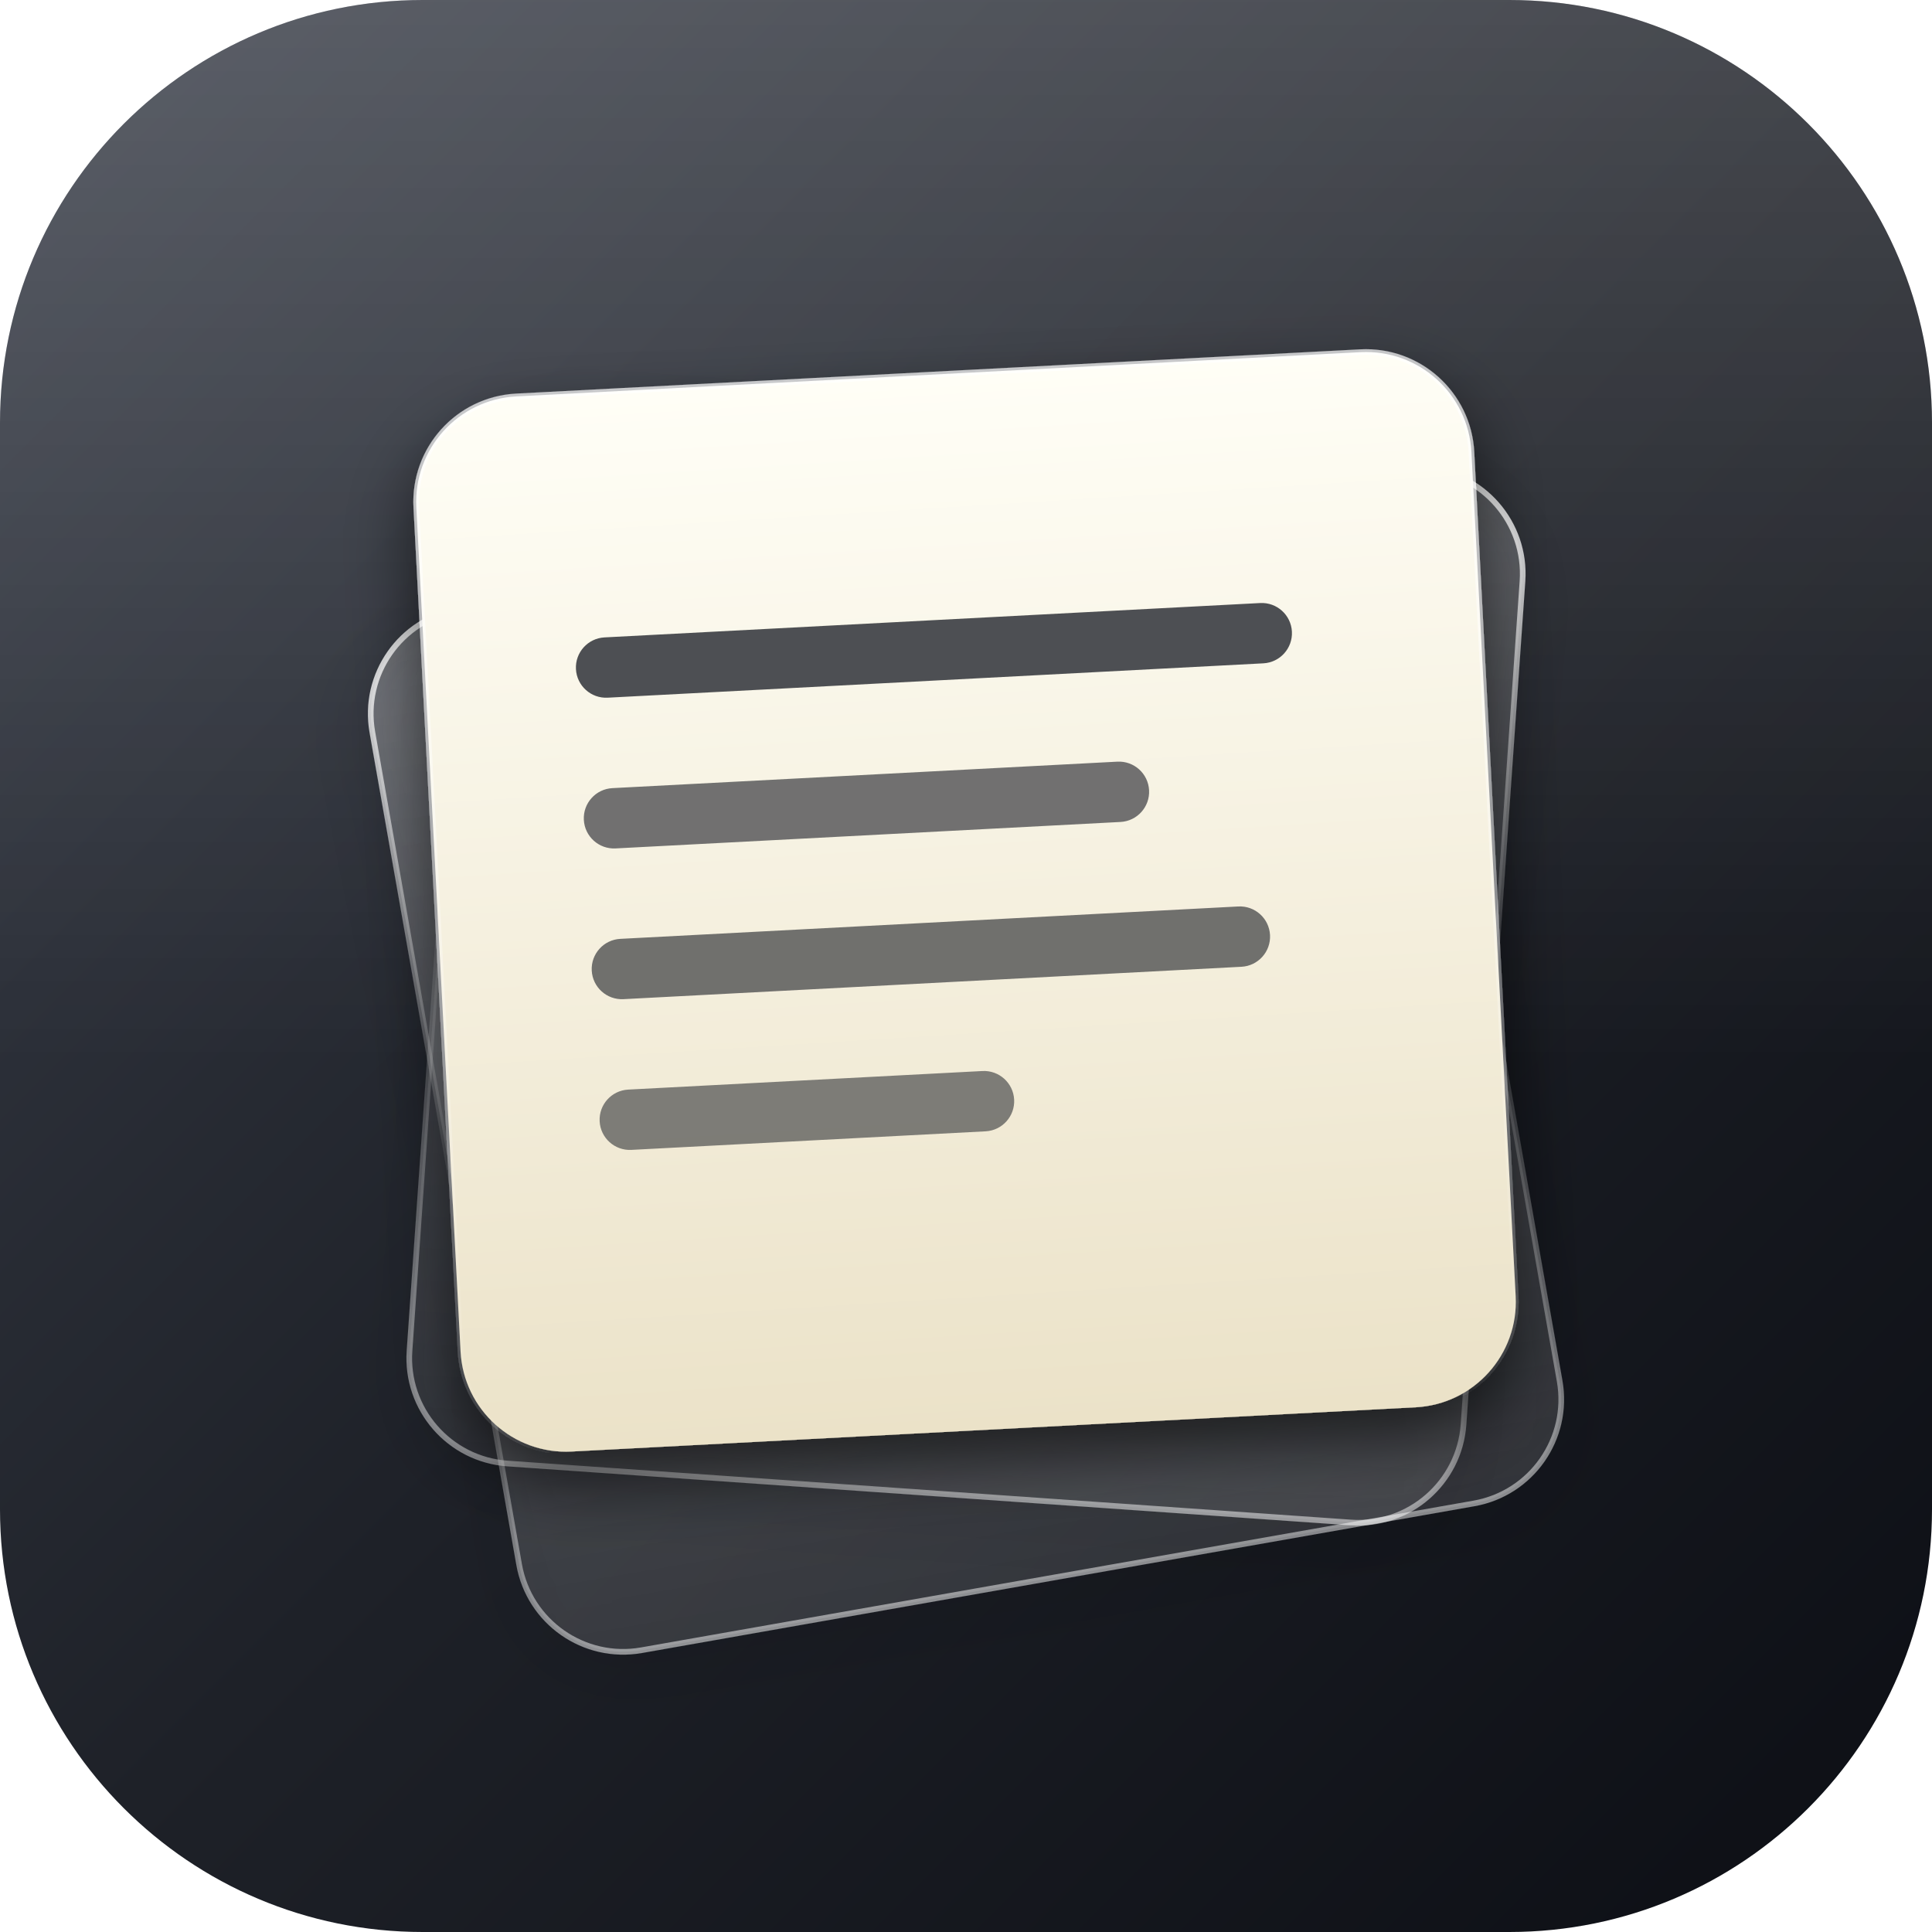
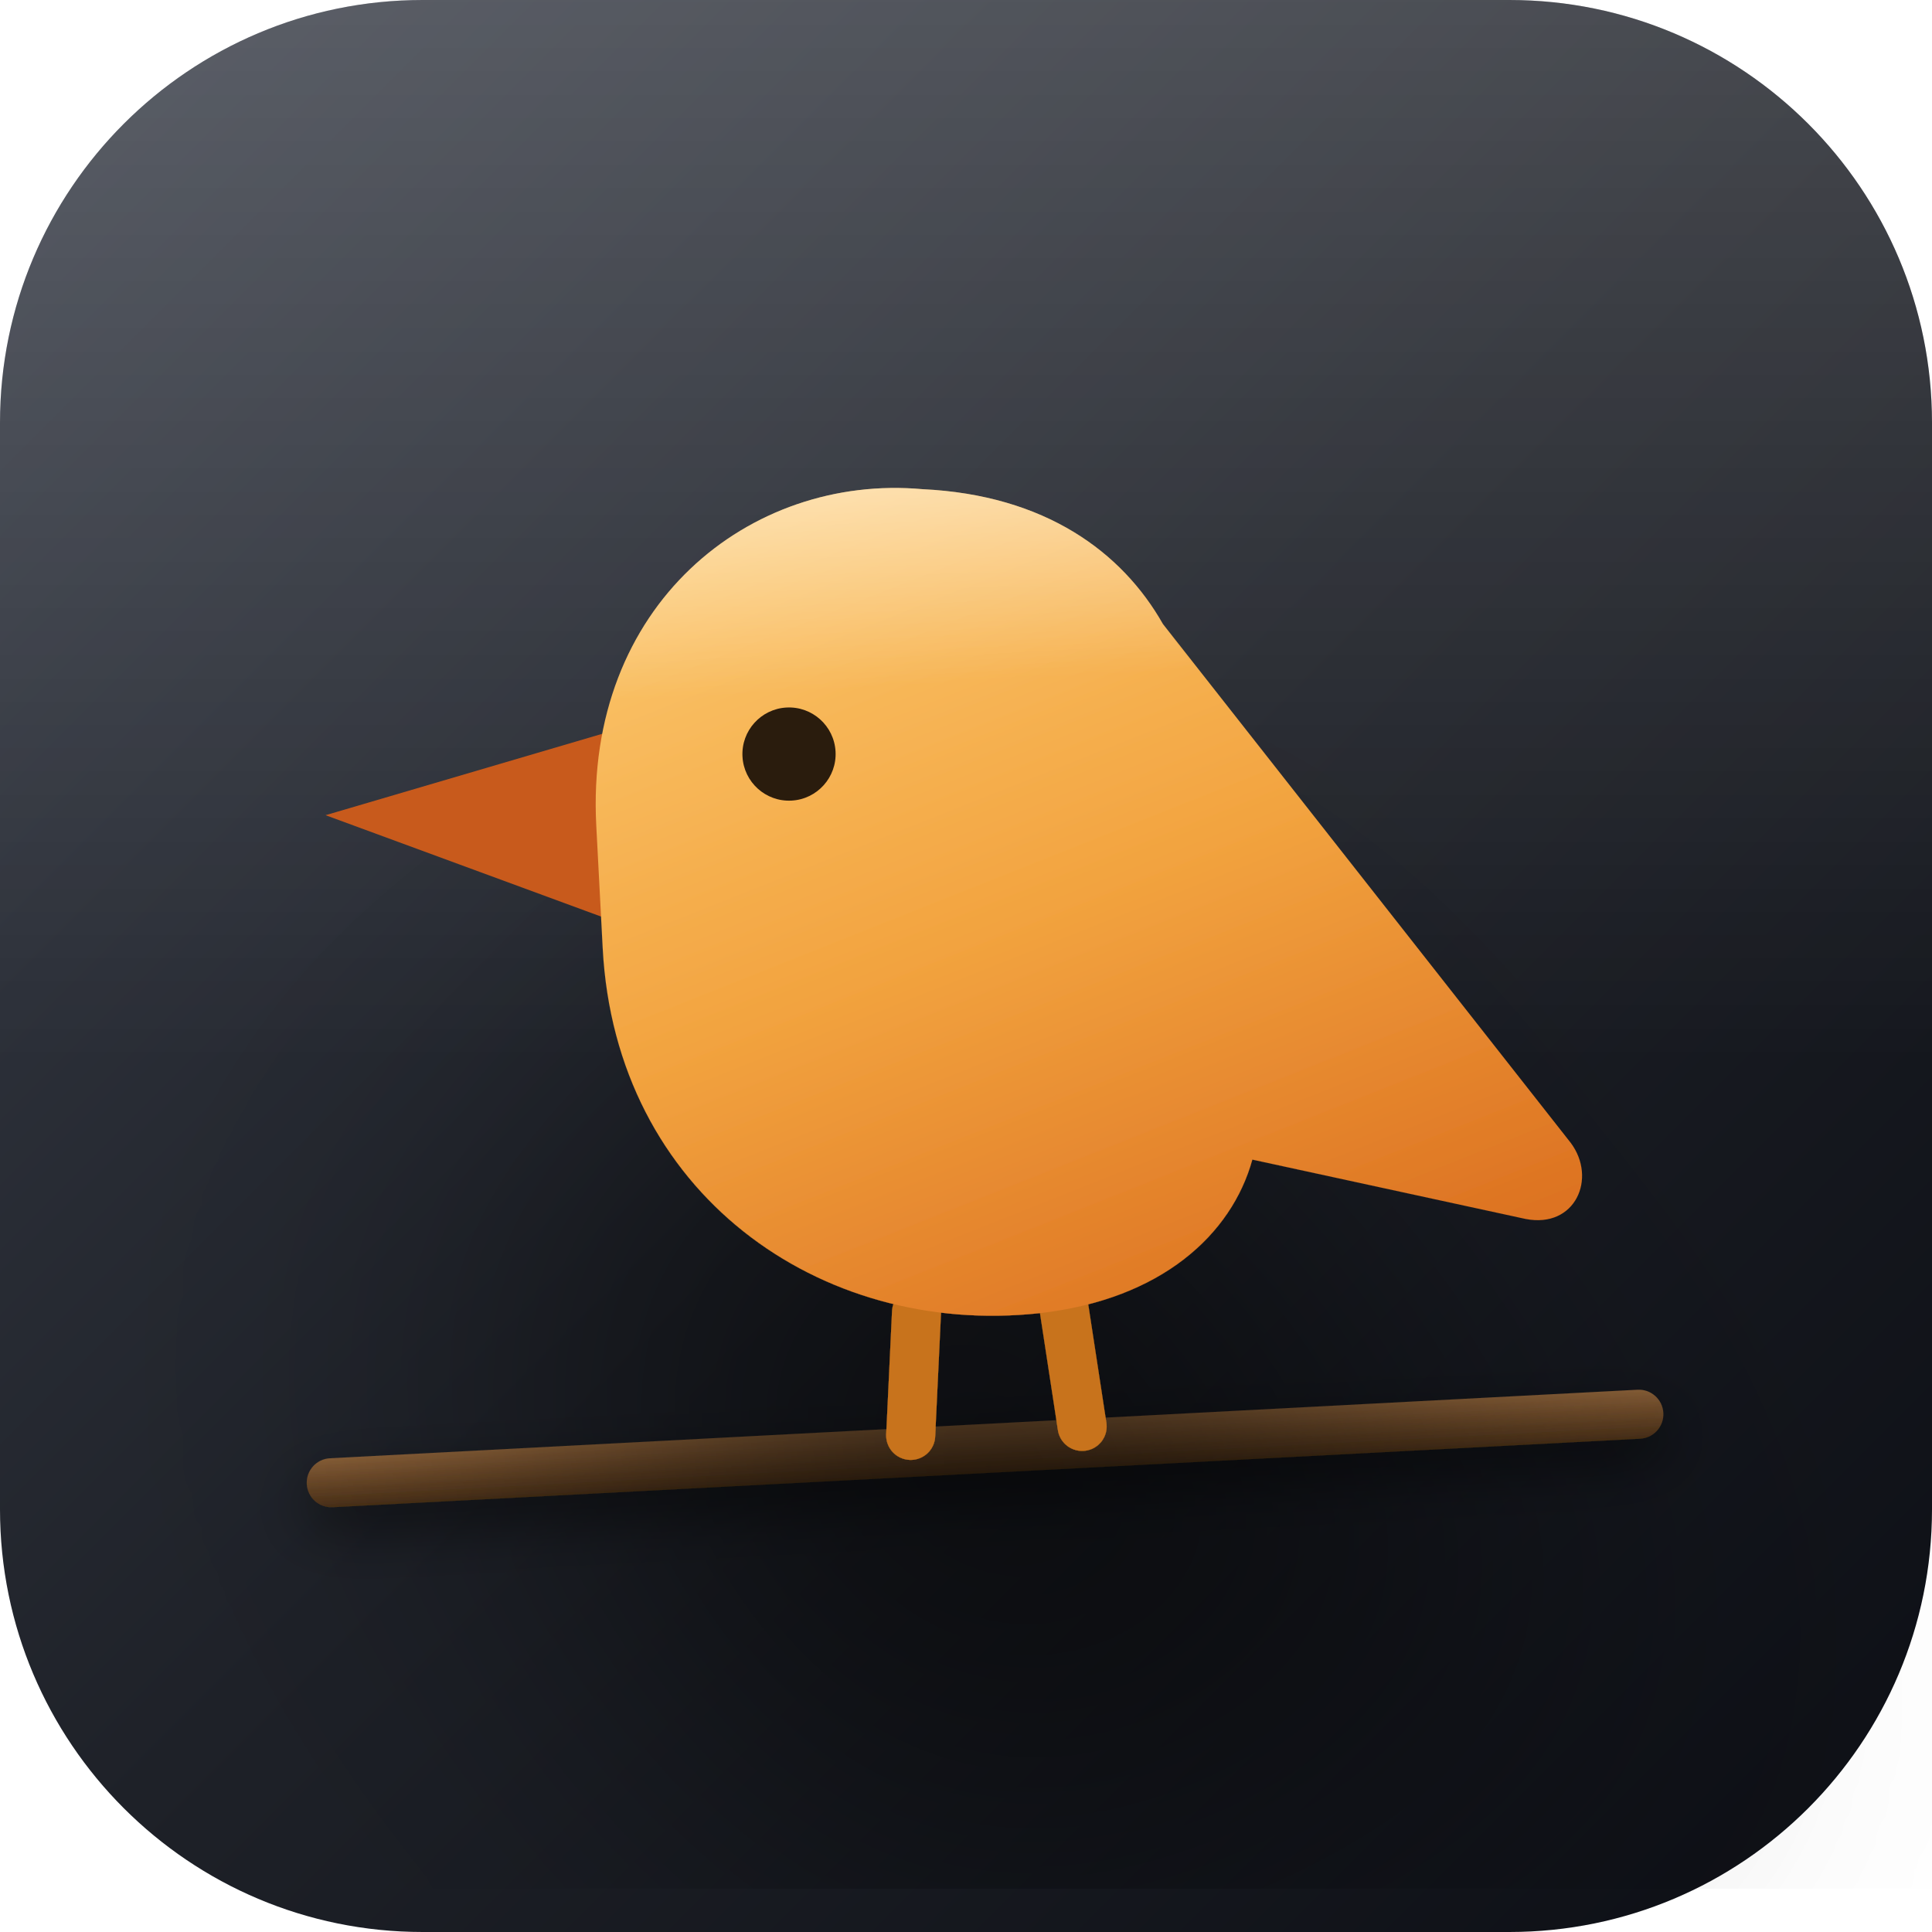
<svg xmlns="http://www.w3.org/2000/svg" viewBox="0 0 1024 1024" width="1024" height="1024">
  <defs>
-     <linearGradient id="v8d2-bg" x1="0" y1="0" x2="1" y2="1">
+     <linearGradient id="bg" x1="0" y1="0" x2="1" y2="1">
      <stop offset="0" stop-color="#3A3F4A" />
      <stop offset="0.5" stop-color="#1E2128" />
      <stop offset="1" stop-color="#0C0E14" />
    </linearGradient>
-     <linearGradient id="v8d2-glass1" x1="0.5" y1="0" x2="0.5" y2="1">
-       <stop offset="0" stop-color="#FFFFFF" stop-opacity="0.26" />
-       <stop offset="1" stop-color="#FFFFFF" stop-opacity="0.1" />
-     </linearGradient>
-     <linearGradient id="v8d2-glass2" x1="0.5" y1="0" x2="0.5" y2="1">
-       <stop offset="0" stop-color="#FFFFFF" stop-opacity="0.2" />
-       <stop offset="1" stop-color="#FFFFFF" stop-opacity="0.07" />
-     </linearGradient>
-     <linearGradient id="v8d2-paper" x1="0.5" y1="0" x2="0.5" y2="1">
-       <stop offset="0" stop-color="#FFFEF6" />
-       <stop offset="1" stop-color="#EBE2C8" />
-     </linearGradient>
-     <linearGradient id="v8d2-edge" x1="0.5" y1="0" x2="0.5" y2="1">
-       <stop offset="0" stop-color="#FFFFFF" stop-opacity="0.9" />
-       <stop offset="0.5" stop-color="#FFFFFF" stop-opacity="0.1" />
-       <stop offset="1" stop-color="#FFFFFF" stop-opacity="0.5" />
-     </linearGradient>
-     <linearGradient id="v8d2-paper-edge" x1="0.5" y1="0" x2="0.5" y2="1">
-       <stop offset="0" stop-color="#FFFFFF" stop-opacity="0.7" />
-       <stop offset="1" stop-color="#FFFFFF" stop-opacity="0" />
-     </linearGradient>
-     <linearGradient id="v8d2-shine" x1="0.5" y1="0" x2="0.5" y2="1">
+     <linearGradient id="shine" x1="0.5" y1="0" x2="0.5" y2="1">
      <stop offset="0" stop-color="#FFFFFF" stop-opacity="0.18" />
      <stop offset="0.55" stop-color="#FFFFFF" stop-opacity="0" />
    </linearGradient>
-     <filter id="v8d2-shadow" x="-30%" y="-30%" width="160%" height="160%">
+     <linearGradient id="branch" x1="0" y1="0" x2="0" y2="1">
+       <stop offset="0" stop-color="#8A6038" />
+       <stop offset="1" stop-color="#4A3018" />
+     </linearGradient>
+     <linearGradient id="bird" x1="0.3" y1="0" x2="0.7" y2="1">
+       <stop offset="0" stop-color="#FBC56A" />
+       <stop offset="0.5" stop-color="#F2A33F" />
+       <stop offset="1" stop-color="#DD7322" />
+     </linearGradient>
+     <linearGradient id="birdShine" x1="0.5" y1="0" x2="0.5" y2="1">
+       <stop offset="0" stop-color="#FFFFFF" stop-opacity="0.45" />
+       <stop offset="0.5" stop-color="#FFFFFF" stop-opacity="0" />
+     </linearGradient>
+     <filter id="shadow" x="-30%" y="-30%" width="160%" height="160%">
      <feGaussianBlur in="SourceAlpha" stdDeviation="16" />
      <feOffset dx="0" dy="12" />
      <feComponentTransfer>
        <feFuncA type="linear" slope="0.5" />
      </feComponentTransfer>
      <feMerge>
        <feMergeNode />
        <feMergeNode in="SourceGraphic" />
      </feMerge>
    </filter>
-     <filter id="v8d2-paper-shadow" x="-30%" y="-30%" width="160%" height="160%">
-       <feGaussianBlur in="SourceAlpha" stdDeviation="18" />
-       <feOffset dx="0" dy="16" />
+     <filter id="birdShadow" x="-40%" y="-40%" width="180%" height="180%">
+       <feGaussianBlur in="SourceAlpha" stdDeviation="22" />
+       <feOffset dx="0" dy="22" />
      <feComponentTransfer>
-         <feFuncA type="linear" slope="0.62" />
+         <feFuncA type="linear" slope="0.55" />
      </feComponentTransfer>
      <feMerge>
        <feMergeNode />
        <feMergeNode in="SourceGraphic" />
      </feMerge>
    </filter>
  </defs>
-   <rect width="1024" height="1024" rx="224" ry="224" fill="url(#v8d2-bg)" />
-   <rect width="1024" height="1024" rx="224" ry="224" fill="url(#v8d2-shine)" />
-   <g filter="url(#v8d2-shadow)" transform="translate(512 560) rotate(-10)">
-     <rect x="-280" y="-280" width="560" height="560" rx="56" fill="url(#v8d2-glass1)" />
-     <rect x="-280" y="-280" width="560" height="560" rx="56" fill="none" stroke="url(#v8d2-edge)" stroke-width="3" />
-   </g>
-   <g filter="url(#v8d2-shadow)" transform="translate(512 512) rotate(4)">
-     <rect x="-280" y="-280" width="560" height="560" rx="56" fill="url(#v8d2-glass2)" />
-     <rect x="-280" y="-280" width="560" height="560" rx="56" fill="none" stroke="url(#v8d2-edge)" stroke-width="3" />
-   </g>
-   <g filter="url(#v8d2-paper-shadow)" transform="translate(512 478) rotate(-3)">
-     <rect x="-280" y="-280" width="560" height="560" rx="56" fill="url(#v8d2-paper)" />
-     <rect x="-280" y="-280" width="560" height="560" rx="56" fill="none" stroke="url(#v8d2-paper-edge)" stroke-width="3" />
-     <rect x="-200" y="-150" width="380" height="32" rx="16" fill="#1E2128" opacity="0.78" />
-     <rect x="-200" y="-70" width="300" height="32" rx="16" fill="#1E2128" opacity="0.62" />
-     <rect x="-200" y="10" width="360" height="32" rx="16" fill="#1E2128" opacity="0.62" />
-     <rect x="-200" y="90" width="220" height="32" rx="16" fill="#1E2128" opacity="0.55" />
+   <rect width="1024" height="1024" rx="224" ry="224" fill="url(#bg)" />
+   <rect width="1024" height="1024" rx="224" ry="224" fill="url(#shine)" />
+   <g transform="translate(512 575) rotate(-3)">
+     <g filter="url(#shadow)">
+       <rect x="-360" y="180" width="720" height="26" rx="13" fill="url(#branch)" />
+     </g>
+     <g filter="url(#birdShadow)" transform="translate(-370.5 -472.5) scale(13)">
+       <path d="M26 45.5 L25.5 50.5 M32 45.5 L32.5 50.5" stroke="#C8731E" stroke-width="2" stroke-linecap="round" />
+       <path fill="#C85A1E" d="M24 19 L3 24 L24 33 Z" />
+       <path fill="url(#bird)" d="M14 25 C14 16 21 11 28 12 C33 12.5 36 15 37.5 18 L53 40 C54 41.5 53 43.5 51 43 L40 40 C39 43 36 45.5 31 45.8 C22 46.3 14 40 14 30 Z" />
+       <path fill="url(#birdShine)" d="M14 25 C14 16 21 11 28 12 C33 12.5 36 15 37.5 18 L44 28 C36 22 24 22 18 28 C16 27 15 26 14 25 Z" />
+       <circle cx="22" cy="22.5" r="1.9" fill="#2A1A0E" />
+     </g>
  </g>
</svg>
